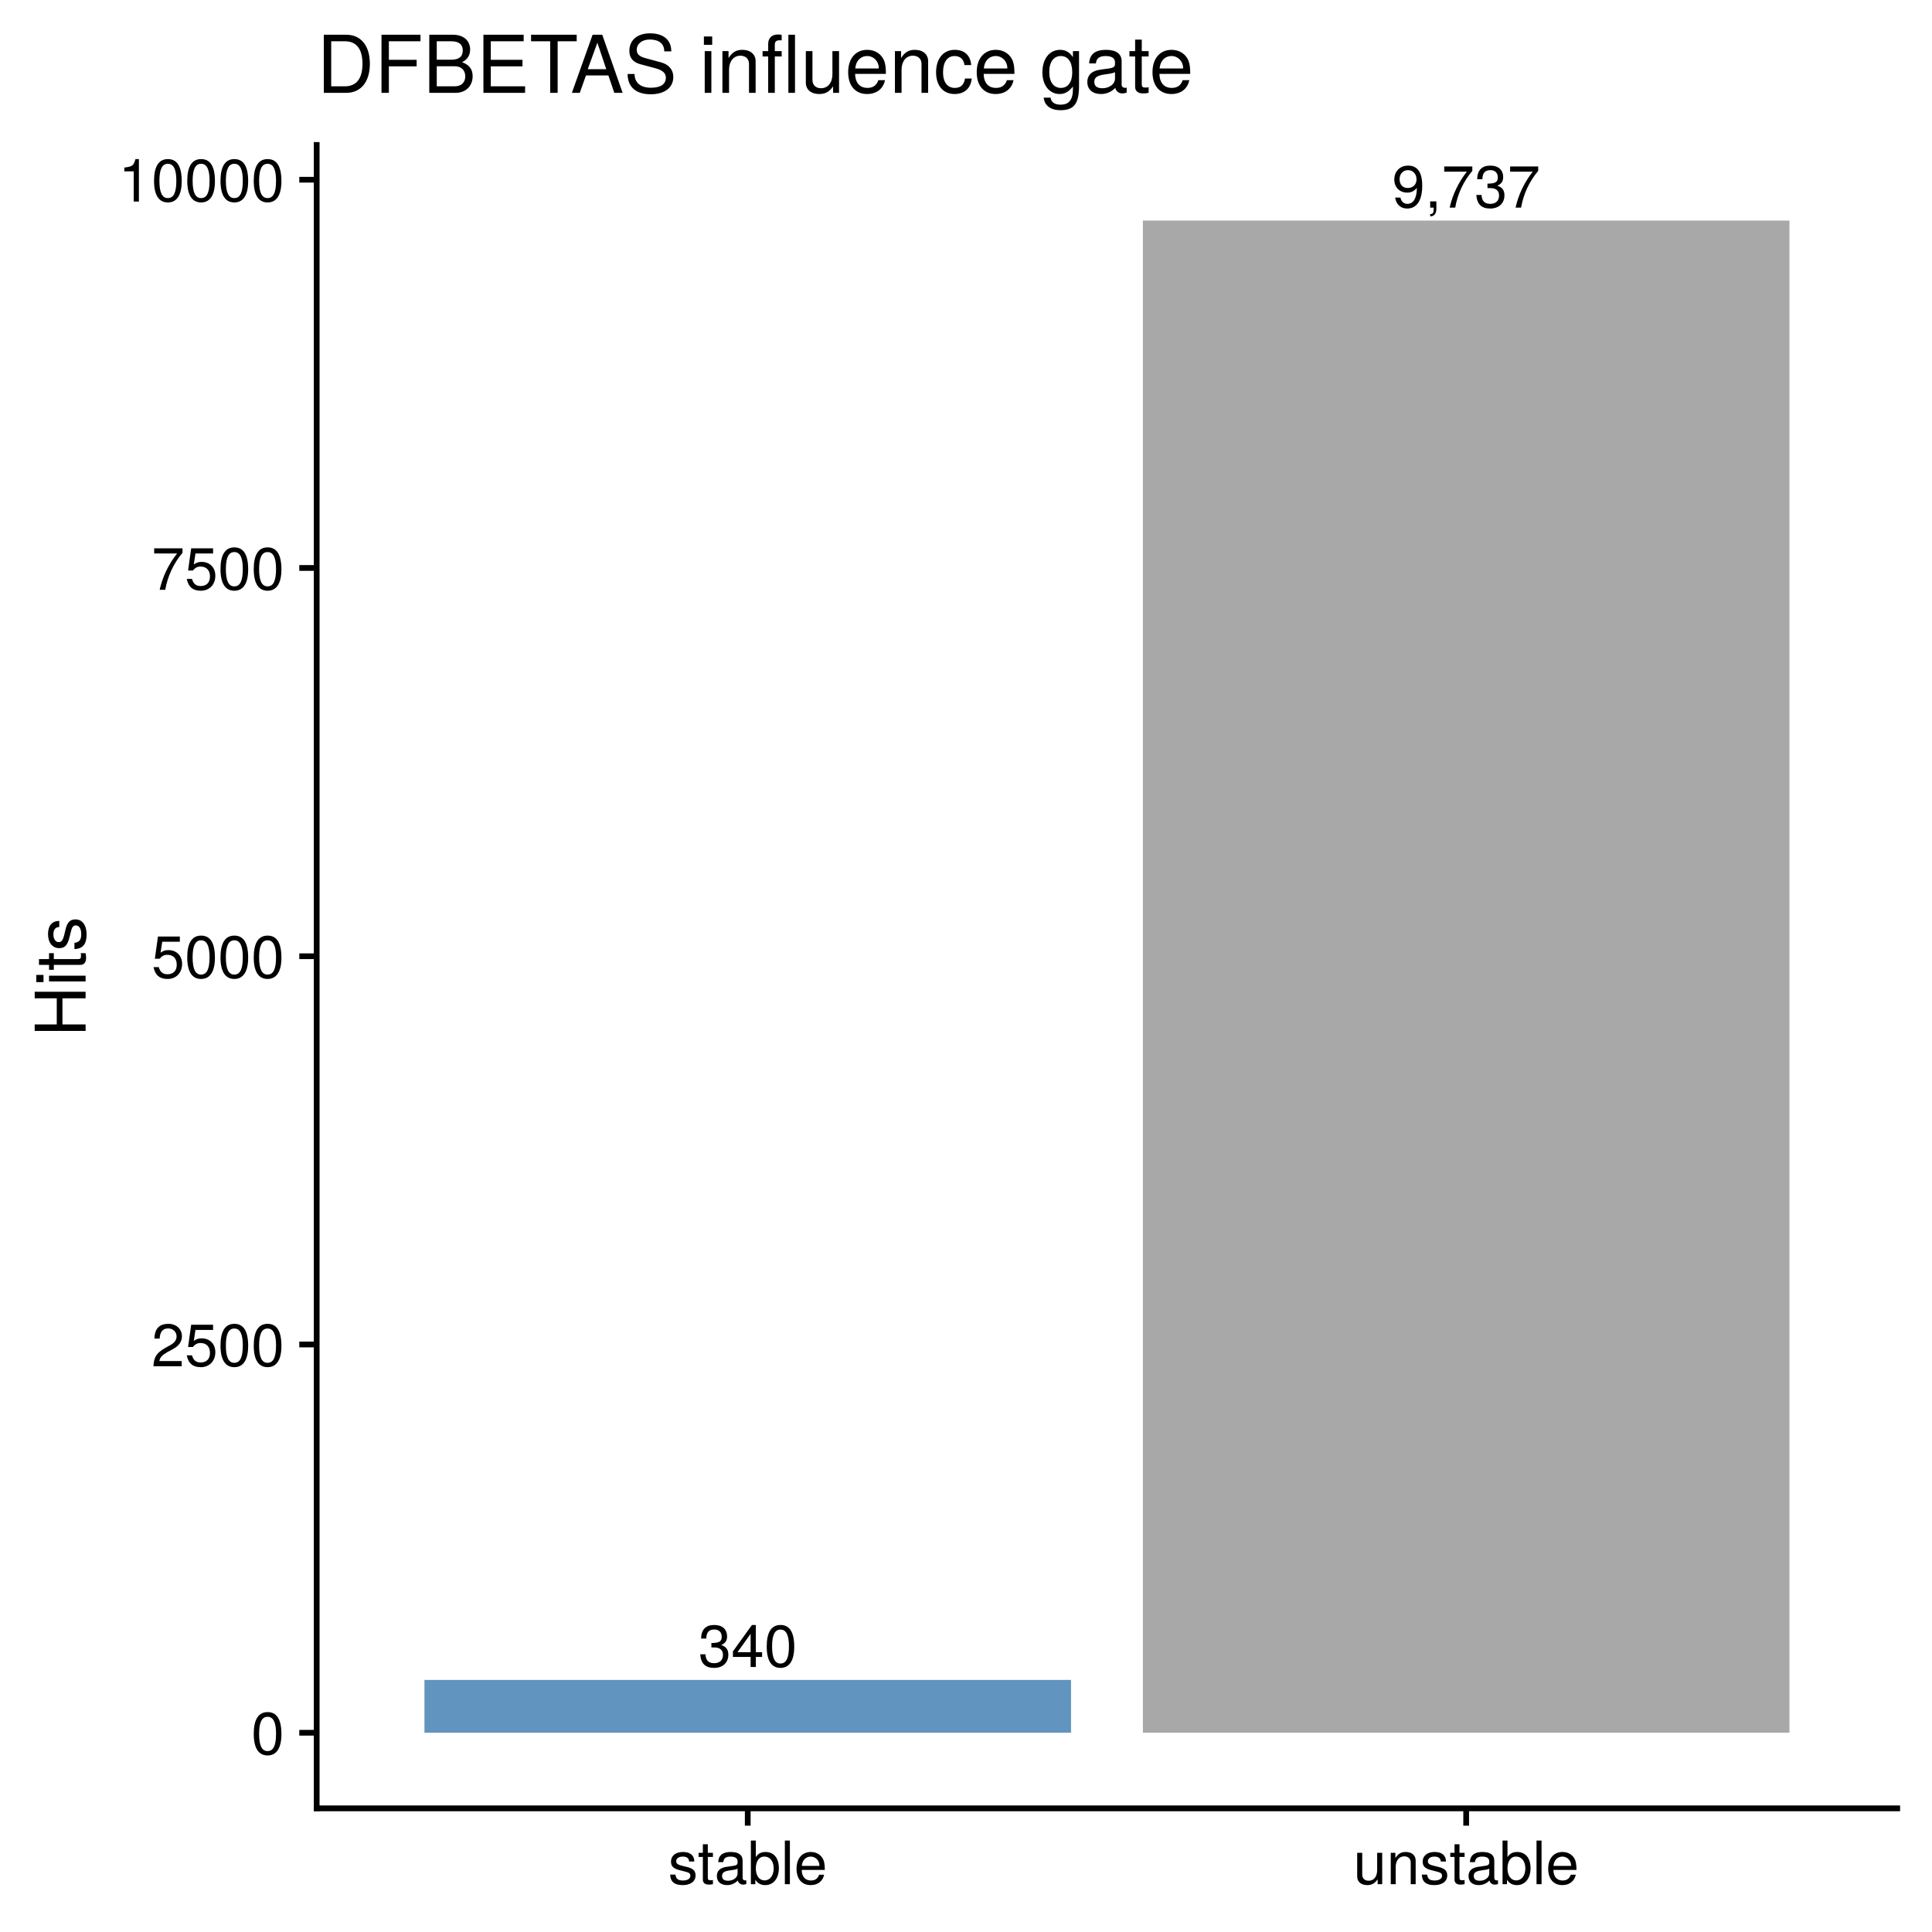
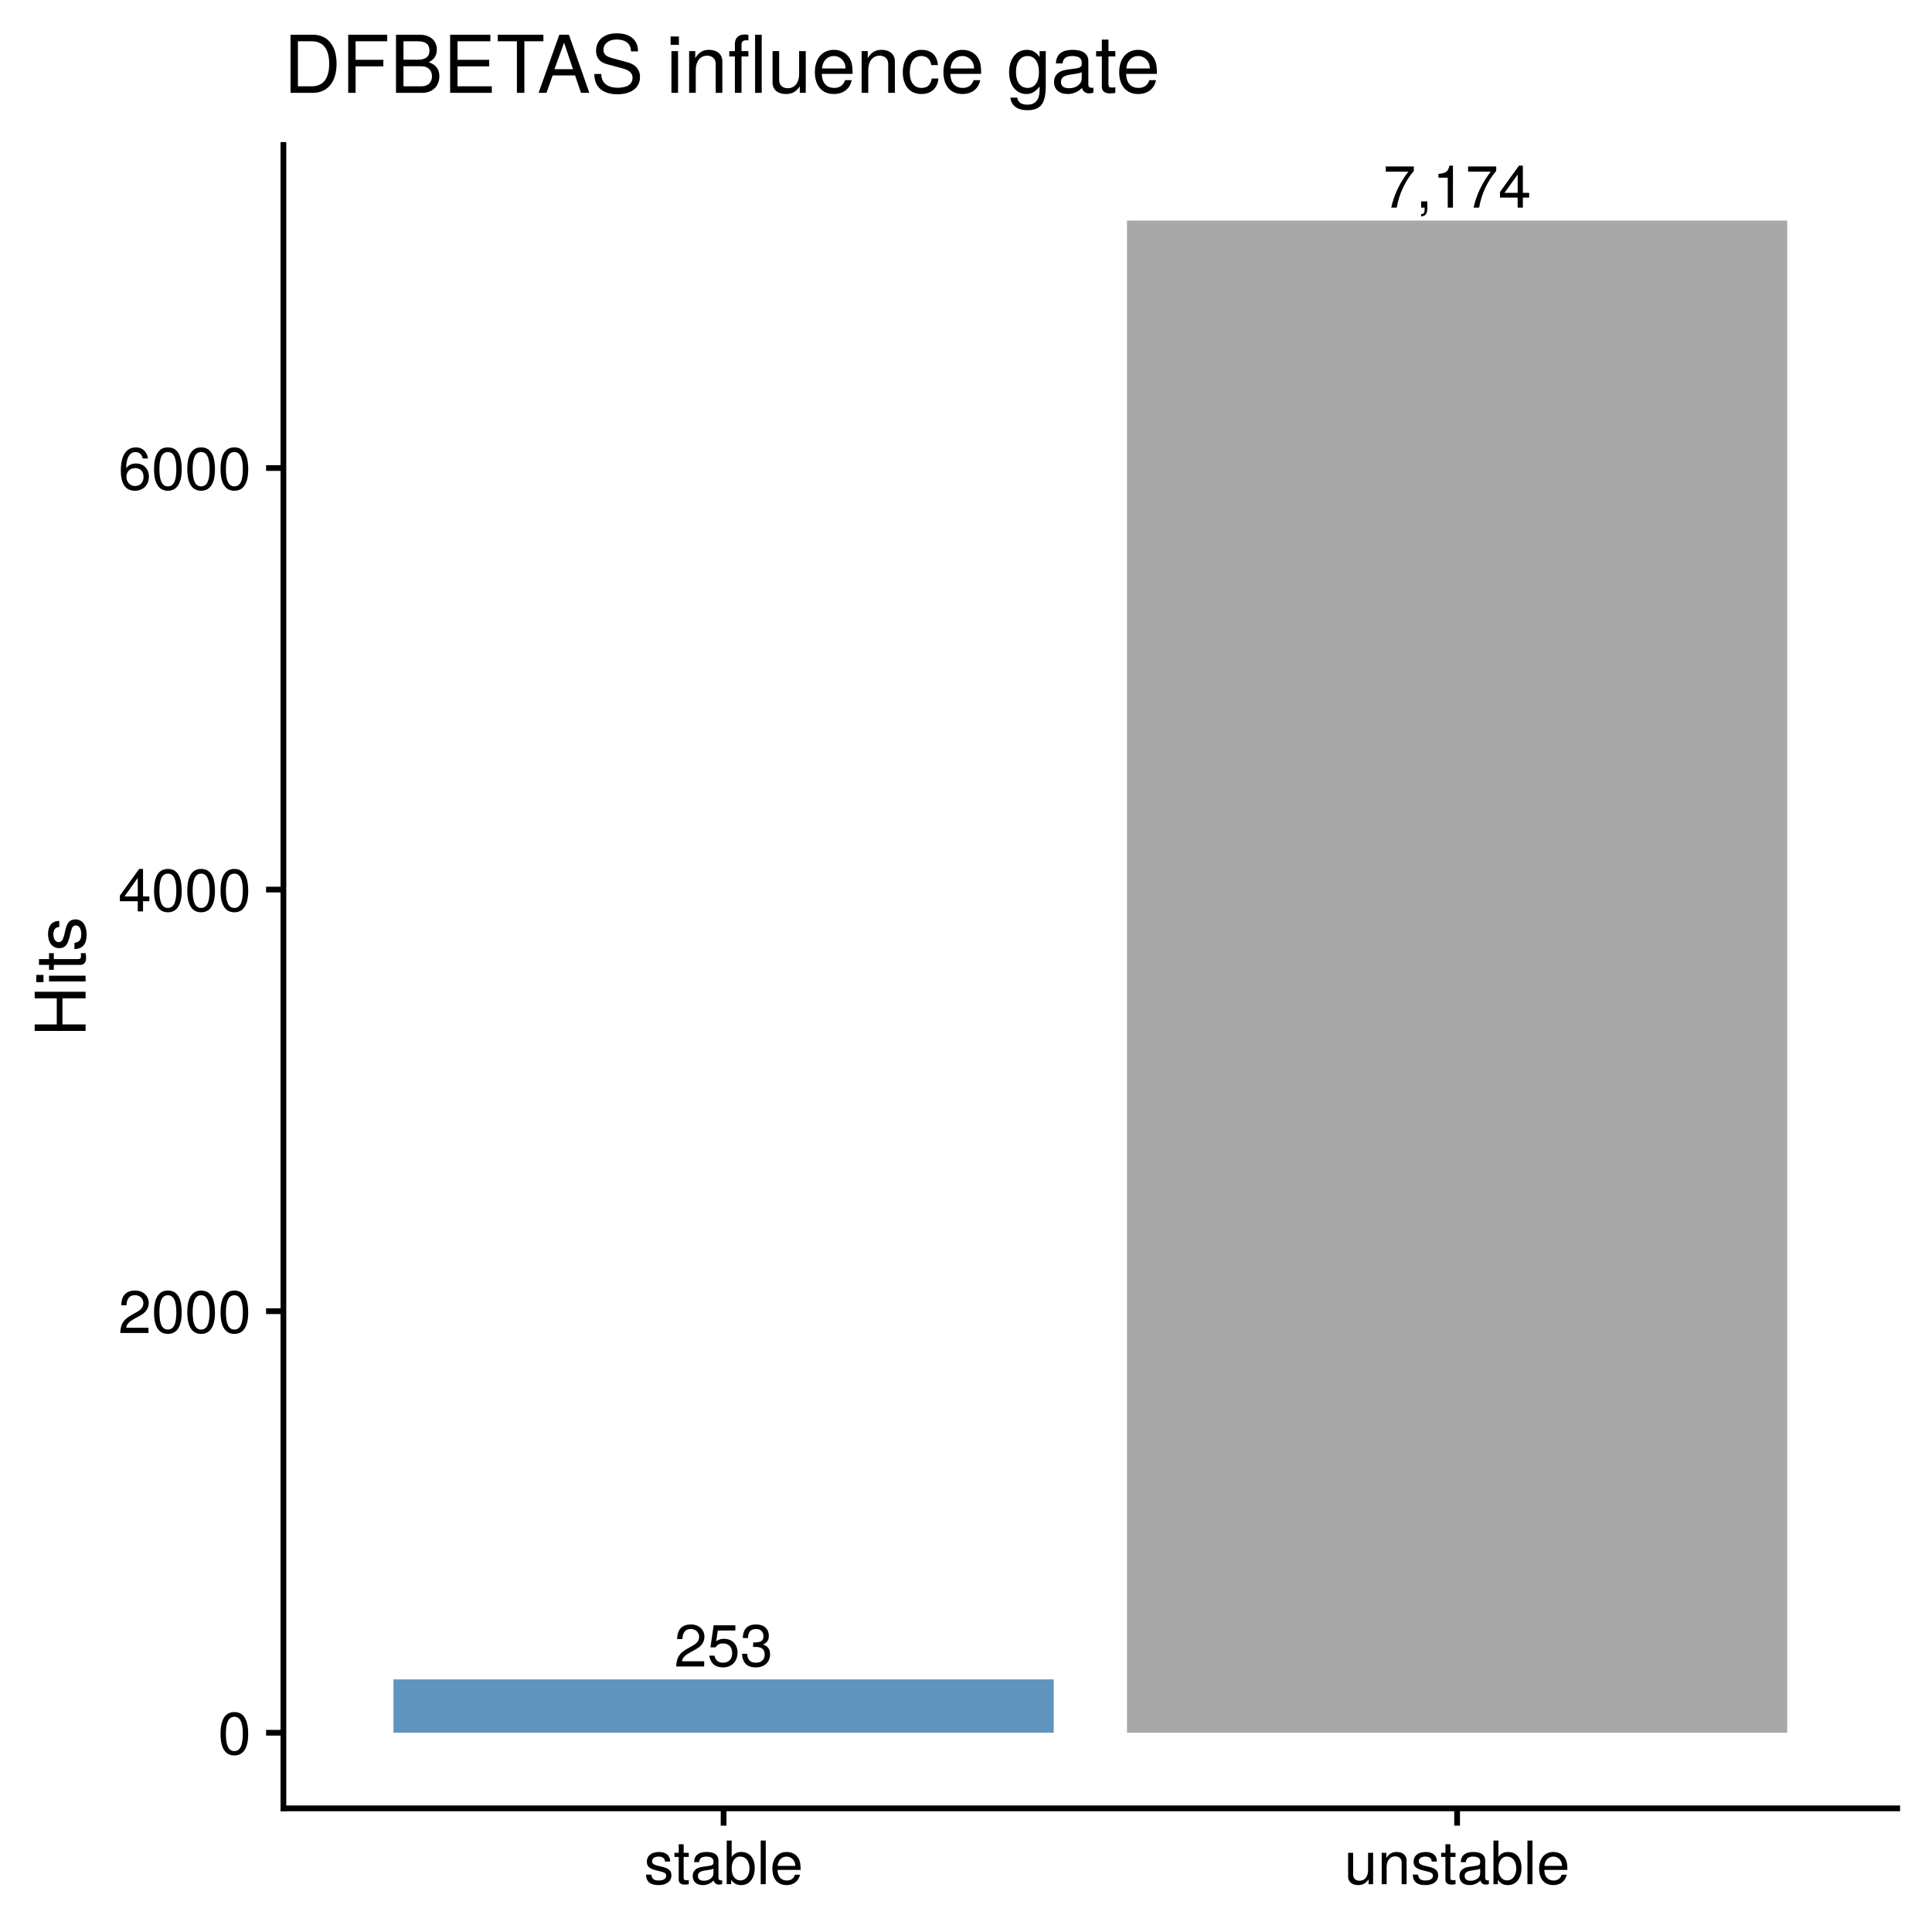
<svg xmlns="http://www.w3.org/2000/svg" class="svglite" width="360.00pt" height="360.00pt" viewBox="0 0 360.00 360.00">
  <defs>
    <style type="text/css">
    .svglite line, .svglite polyline, .svglite polygon, .svglite path, .svglite rect, .svglite circle {
      fill: none;
      stroke: #000000;
      stroke-linecap: round;
      stroke-linejoin: round;
      stroke-miterlimit: 10.00;
    }
    .svglite text {
      white-space: pre;
    }
  </style>
  </defs>
  <rect width="100%" height="100%" style="stroke: none; fill: none;" />
  <defs>
    <clipPath id="cpMC4wMHwzNjAuMDB8MC4wMHwzNjAuMDA=">
      <rect x="0.00" y="0.00" width="360.00" height="360.00" />
    </clipPath>
  </defs>
  <g clip-path="url(#cpMC4wMHwzNjAuMDB8MC4wMHwzNjAuMDA=)">
</g>
  <defs>
-     <clipPath id="cpNTkuMDF8MzUzLjUyfDI3LjAxfDMzNi45Ng==">
-       <rect x="59.01" y="27.01" width="294.52" height="309.94" />
+     <clipPath id="cpNTIuODF8MzUzLjUyfDI3LjAxfDMzNi45Ng==">
+       <rect x="52.81" y="27.01" width="300.71" height="309.94" />
    </clipPath>
  </defs>
-   <g clip-path="url(#cpNTkuMDF8MzUzLjUyfDI3LjAxfDMzNi45Ng==)">
-     <rect x="79.09" y="313.03" width="120.48" height="9.84" style="stroke-width: 1.07; stroke: none; stroke-linecap: butt; stroke-linejoin: miter; fill: #4682B4; fill-opacity: 0.85;" />
-     <rect x="212.96" y="41.10" width="120.48" height="281.77" style="stroke-width: 1.07; stroke: none; stroke-linecap: butt; stroke-linejoin: miter; fill: #999999; fill-opacity: 0.85;" />
-     <text x="139.33" y="310.62" text-anchor="middle" style="font-size: 11.04px; font-weight: 0; font-family: &quot;TeX Gyre Heros&quot;;" textLength="18.40px" lengthAdjust="spacingAndGlyphs">340</text>
-     <text x="273.20" y="38.69" text-anchor="middle" style="font-size: 11.04px; font-weight: 0; font-family: &quot;TeX Gyre Heros&quot;;" textLength="27.60px" lengthAdjust="spacingAndGlyphs">9,737</text>
+   <g clip-path="url(#cpNTIuODF8MzUzLjUyfDI3LjAxfDMzNi45Ng==)">
+     <rect x="73.32" y="312.93" width="123.02" height="9.94" style="stroke-width: 1.07; stroke: none; stroke-linecap: butt; stroke-linejoin: miter; fill: #4682B4; fill-opacity: 0.85;" />
+     <rect x="210.00" y="41.10" width="123.02" height="281.77" style="stroke-width: 1.07; stroke: none; stroke-linecap: butt; stroke-linejoin: miter; fill: #999999; fill-opacity: 0.85;" />
+     <text x="134.83" y="310.52" text-anchor="middle" style="font-size: 11.04px; font-weight: 0; font-family: &quot;TeX Gyre Heros&quot;;" textLength="18.40px" lengthAdjust="spacingAndGlyphs">253</text>
+     <text x="271.51" y="38.69" text-anchor="middle" style="font-size: 11.04px; font-weight: 0; font-family: &quot;TeX Gyre Heros&quot;;" textLength="27.60px" lengthAdjust="spacingAndGlyphs">7,174</text>
  </g>
  <g clip-path="url(#cpMC4wMHwzNjAuMDB8MC4wMHwzNjAuMDA=)">
-     <polyline points="59.01,336.96 59.01,27.01 " style="stroke-width: 1.07; stroke-linecap: square;" />
-     <text x="52.99" y="326.93" text-anchor="end" style="font-size: 11.14px; font-weight: 0; font-family: &quot;TeX Gyre Heros&quot;;" textLength="6.19px" lengthAdjust="spacingAndGlyphs">0</text>
-     <text x="52.99" y="254.58" text-anchor="end" style="font-size: 11.14px; font-weight: 0; font-family: &quot;TeX Gyre Heros&quot;;" textLength="24.77px" lengthAdjust="spacingAndGlyphs">2500</text>
-     <text x="52.99" y="182.24" text-anchor="end" style="font-size: 11.14px; font-weight: 0; font-family: &quot;TeX Gyre Heros&quot;;" textLength="24.77px" lengthAdjust="spacingAndGlyphs">5000</text>
-     <text x="52.99" y="109.90" text-anchor="end" style="font-size: 11.14px; font-weight: 0; font-family: &quot;TeX Gyre Heros&quot;;" textLength="24.77px" lengthAdjust="spacingAndGlyphs">7500</text>
-     <text x="52.99" y="37.55" text-anchor="end" style="font-size: 11.14px; font-weight: 0; font-family: &quot;TeX Gyre Heros&quot;;" textLength="30.96px" lengthAdjust="spacingAndGlyphs">10000</text>
-     <polyline points="55.77,322.87 59.01,322.87 " style="stroke-width: 1.07; stroke-linecap: butt;" />
-     <polyline points="55.77,250.52 59.01,250.52 " style="stroke-width: 1.07; stroke-linecap: butt;" />
-     <polyline points="55.77,178.18 59.01,178.18 " style="stroke-width: 1.07; stroke-linecap: butt;" />
-     <polyline points="55.77,105.83 59.01,105.83 " style="stroke-width: 1.07; stroke-linecap: butt;" />
-     <polyline points="55.77,33.49 59.01,33.49 " style="stroke-width: 1.07; stroke-linecap: butt;" />
-     <polyline points="59.01,336.96 353.52,336.96 " style="stroke-width: 1.07; stroke-linecap: square;" />
-     <polyline points="139.33,340.19 139.33,336.96 " style="stroke-width: 1.07; stroke-linecap: butt;" />
-     <polyline points="273.20,340.19 273.20,336.96 " style="stroke-width: 1.07; stroke-linecap: butt;" />
-     <text x="139.33" y="351.09" text-anchor="middle" style="font-size: 11.14px; font-weight: 0; font-family: &quot;TeX Gyre Heros&quot;;" textLength="29.72px" lengthAdjust="spacingAndGlyphs">stable</text>
-     <text x="273.20" y="351.09" text-anchor="middle" style="font-size: 11.14px; font-weight: 0; font-family: &quot;TeX Gyre Heros&quot;;" textLength="42.11px" lengthAdjust="spacingAndGlyphs">unstable</text>
+     <polyline points="52.81,336.96 52.81,27.01 " style="stroke-width: 1.07; stroke-linecap: square;" />
+     <text x="46.80" y="326.93" text-anchor="end" style="font-size: 11.14px; font-weight: 0; font-family: &quot;TeX Gyre Heros&quot;;" textLength="6.19px" lengthAdjust="spacingAndGlyphs">0</text>
+     <text x="46.80" y="248.38" text-anchor="end" style="font-size: 11.14px; font-weight: 0; font-family: &quot;TeX Gyre Heros&quot;;" textLength="24.77px" lengthAdjust="spacingAndGlyphs">2000</text>
+     <text x="46.80" y="169.82" text-anchor="end" style="font-size: 11.14px; font-weight: 0; font-family: &quot;TeX Gyre Heros&quot;;" textLength="24.77px" lengthAdjust="spacingAndGlyphs">4000</text>
+     <text x="46.80" y="91.27" text-anchor="end" style="font-size: 11.14px; font-weight: 0; font-family: &quot;TeX Gyre Heros&quot;;" textLength="24.77px" lengthAdjust="spacingAndGlyphs">6000</text>
+     <polyline points="49.58,322.87 52.81,322.87 " style="stroke-width: 1.07; stroke-linecap: butt;" />
+     <polyline points="49.58,244.32 52.81,244.32 " style="stroke-width: 1.07; stroke-linecap: butt;" />
+     <polyline points="49.58,165.76 52.81,165.76 " style="stroke-width: 1.07; stroke-linecap: butt;" />
+     <polyline points="49.58,87.21 52.81,87.21 " style="stroke-width: 1.07; stroke-linecap: butt;" />
+     <polyline points="52.81,336.96 353.52,336.96 " style="stroke-width: 1.07; stroke-linecap: square;" />
+     <polyline points="134.83,340.19 134.83,336.96 " style="stroke-width: 1.07; stroke-linecap: butt;" />
+     <polyline points="271.51,340.19 271.51,336.96 " style="stroke-width: 1.07; stroke-linecap: butt;" />
+     <text x="134.83" y="351.09" text-anchor="middle" style="font-size: 11.14px; font-weight: 0; font-family: &quot;TeX Gyre Heros&quot;;" textLength="29.72px" lengthAdjust="spacingAndGlyphs">stable</text>
+     <text x="271.51" y="351.09" text-anchor="middle" style="font-size: 11.14px; font-weight: 0; font-family: &quot;TeX Gyre Heros&quot;;" textLength="42.11px" lengthAdjust="spacingAndGlyphs">unstable</text>
    <text transform="translate(15.95,181.98) rotate(-90)" text-anchor="middle" style="font-size: 13.00px; font-weight: 0; font-family: &quot;TeX Gyre Heros&quot;;" textLength="22.39px" lengthAdjust="spacingAndGlyphs">Hits</text>
-     <text x="59.01" y="17.30" style="font-size: 14.86px; font-weight: 0; font-family: &quot;TeX Gyre Heros&quot;;" textLength="174.05px" lengthAdjust="spacingAndGlyphs">DFBETAS influence gate</text>
+     <text x="52.81" y="17.30" style="font-size: 14.86px; font-weight: 0; font-family: &quot;TeX Gyre Heros&quot;;" textLength="174.05px" lengthAdjust="spacingAndGlyphs">DFBETAS influence gate</text>
  </g>
</svg>
